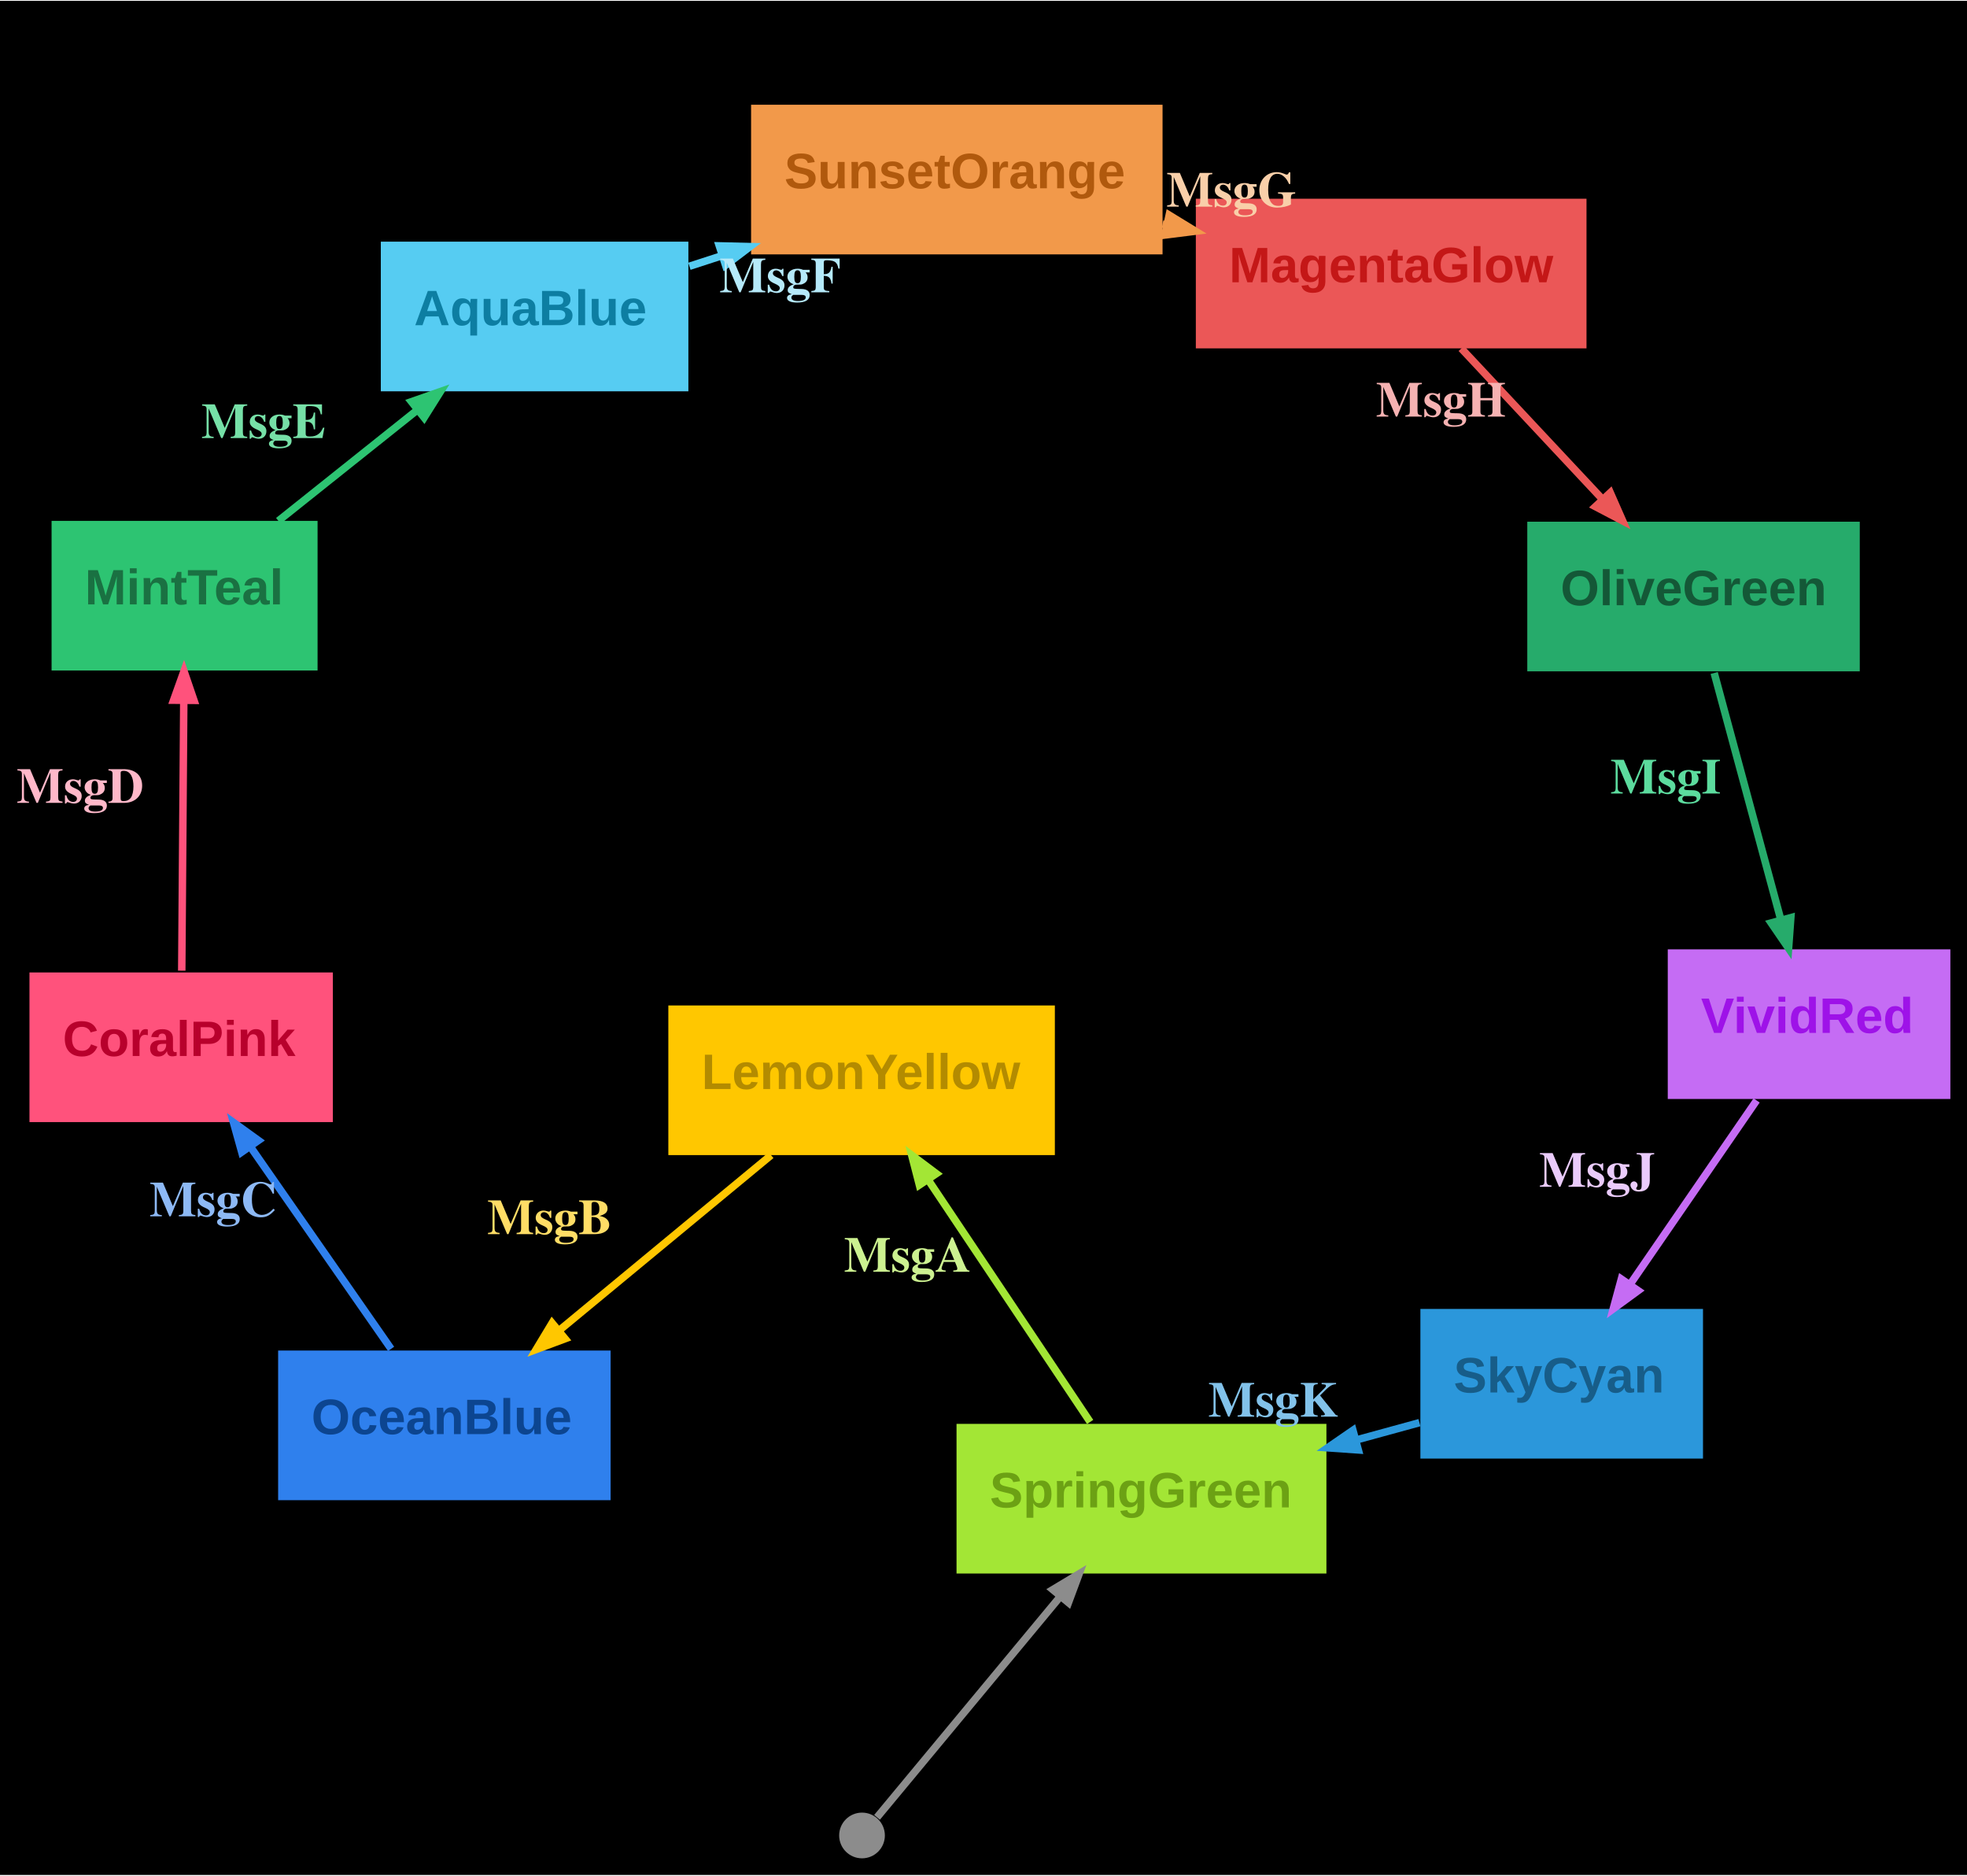
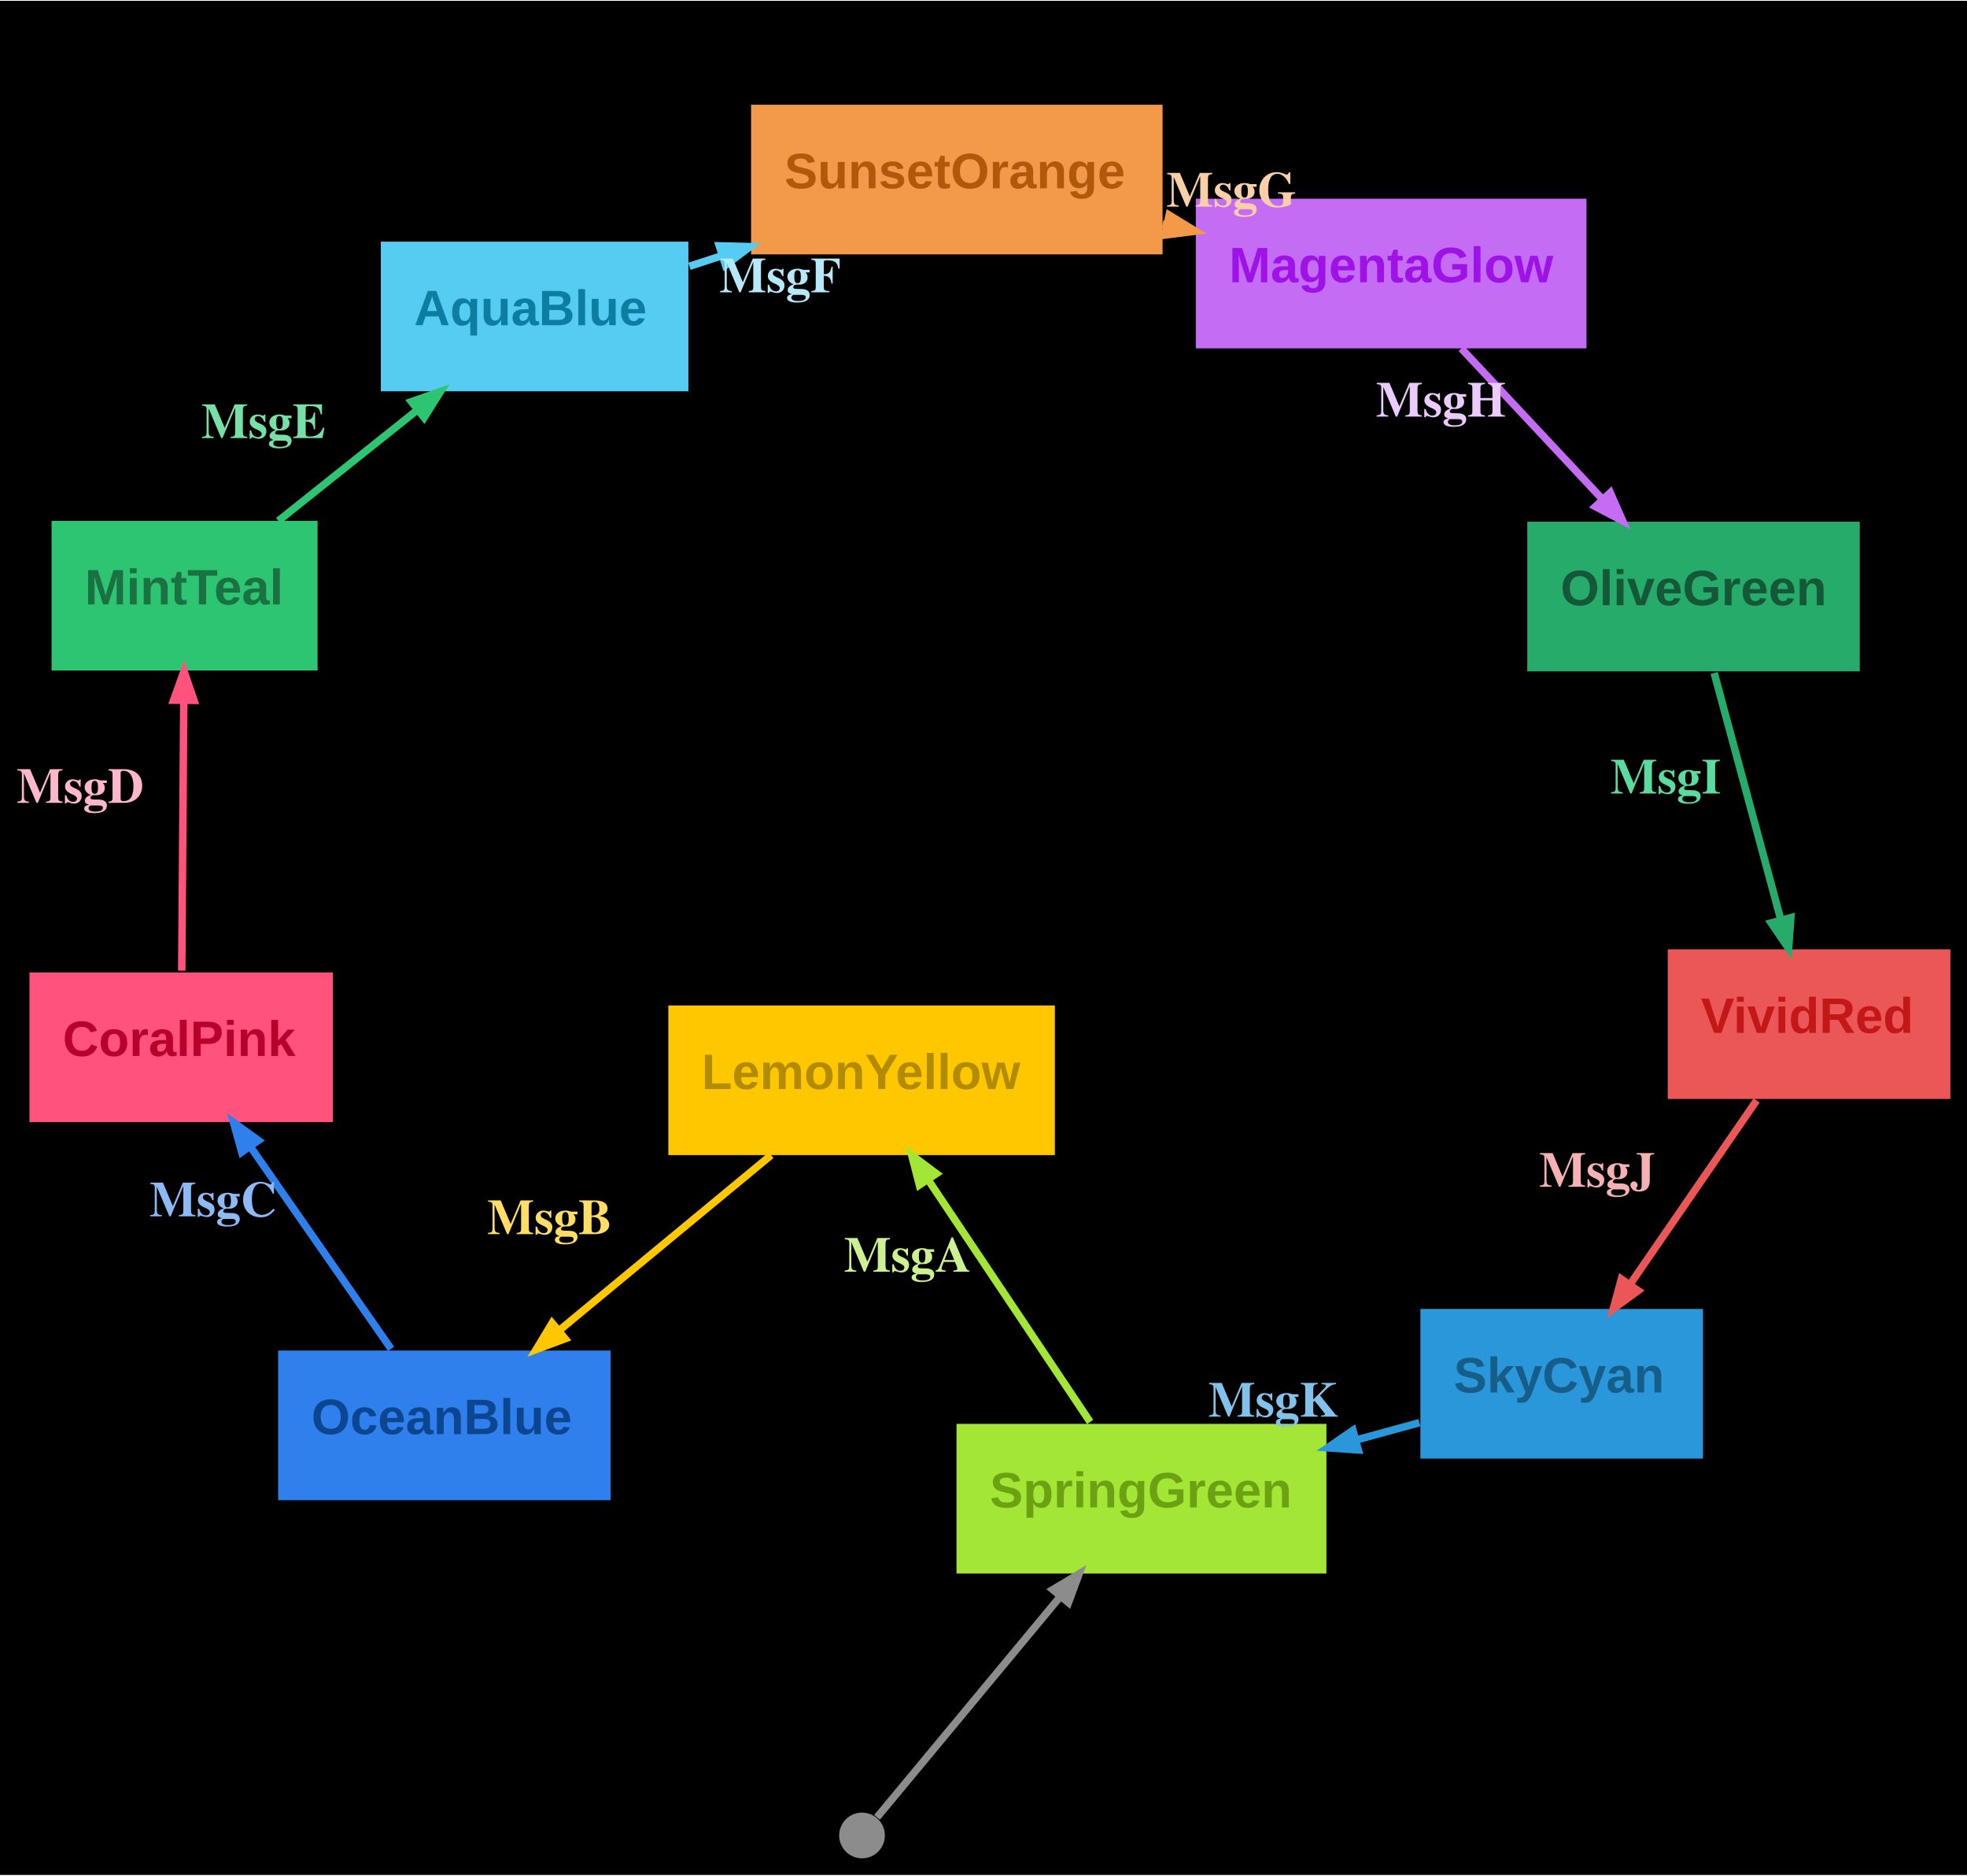
<svg xmlns="http://www.w3.org/2000/svg" width="473pt" height="451pt" viewBox="0.00 0.00 473.28 450.87">
  <g id="graph0" class="graph" transform="scale(1 1) rotate(0) translate(4 446.87)">
    <polygon fill="#000000" stroke="transparent" points="-4,4 -4,-446.87 469.28,-446.87 469.28,4 -4,4" />
    <text text-anchor="start" x="201.64" y="-430.27" font-family="Arial" font-weight="bold" font-size="12.00">Color Ring</text>
    <g id="node1" class="node">
      <polygon fill="#a3e635" stroke="black" stroke-width="0" points="315.15,-104.52 226.15,-104.52 226.15,-68.52 315.15,-68.52 315.15,-104.52" />
      <text text-anchor="start" x="234.15" y="-84.42" font-family="Arial" font-weight="bold" font-size="12.00" fill="#6ca114">SpringGreen</text>
    </g>
    <g id="node3" class="node">
      <polygon fill="#ffc700" stroke="black" stroke-width="0" points="249.81,-205.18 156.81,-205.18 156.81,-169.18 249.81,-169.18 249.81,-205.18" />
      <text text-anchor="start" x="164.81" y="-185.08" font-family="Arial" font-weight="bold" font-size="12.00" fill="#b38b00">LemonYellow</text>
    </g>
    <g id="edge2" class="edge">
      <path fill="none" stroke="#a3e635" stroke-width="1.8" d="M258.3,-104.98C247.41,-121.26 231.47,-145.09 219.55,-162.9" />
      <polygon fill="#a3e635" stroke="#a3e635" stroke-width="1.8" points="217.21,-161.99 215.36,-169.17 221.29,-164.72 217.21,-161.99" />
      <text text-anchor="start" x="199.07" y="-141.12" font-family="Times,serif" font-weight="bold" font-size="12.00" fill="#ccf190">MsgA</text>
    </g>
    <g id="node2" class="node">
      <ellipse fill="#8c8c8c" stroke="black" stroke-width="0" cx="203.41" cy="-5.5" rx="5.5" ry="5.5" />
    </g>
    <g id="edge1" class="edge">
      <path fill="none" stroke="#8c8c8c" stroke-width="1.8" d="M207.02,-9.86C215.18,-19.69 235.52,-44.19 251.02,-62.87" />
      <polygon fill="#8c8c8c" stroke="#8c8c8c" stroke-width="1.8" points="249.31,-64.64 255.66,-68.46 253.08,-61.51 249.31,-64.64" />
    </g>
    <g id="node4" class="node">
      <polygon fill="#2f80ed" stroke="black" stroke-width="0" points="142.92,-122.16 62.92,-122.16 62.92,-86.16 142.92,-86.16 142.92,-122.16" />
      <text text-anchor="start" x="70.92" y="-102.06" font-family="Arial" font-weight="bold" font-size="12.00" fill="#0c4590">OceanBlue</text>
    </g>
    <g id="edge3" class="edge">
      <path fill="none" stroke="#ffc700" stroke-width="1.8" d="M181.53,-169.16C166.63,-156.85 146.76,-140.41 130.73,-127.15" />
      <polygon fill="#ffc700" stroke="#ffc700" stroke-width="1.8" points="131.96,-125 125.01,-122.42 128.84,-128.77 131.96,-125" />
      <text text-anchor="start" x="113.24" y="-150.17" font-family="Times,serif" font-weight="bold" font-size="12.00" fill="#ffdd66">MsgB</text>
    </g>
    <g id="node5" class="node">
      <polygon fill="#ff527c" stroke="black" stroke-width="0" points="76.09,-213.12 3.09,-213.12 3.09,-177.12 76.09,-177.12 76.09,-213.12" />
      <text text-anchor="start" x="11.09" y="-193.02" font-family="Arial" font-weight="bold" font-size="12.00" fill="#b8002c">CoralPink</text>
    </g>
    <g id="edge4" class="edge">
      <path fill="none" stroke="#2f80ed" stroke-width="1.8" d="M90.1,-122.56C80.34,-136.59 66.82,-156.01 56.22,-171.23" />
      <polygon fill="#2f80ed" stroke="#2f80ed" stroke-width="1.8" points="54.16,-169.91 52.17,-177.05 58.18,-172.71 54.16,-169.91" />
      <text text-anchor="start" x="31.97" y="-154.45" font-family="Times,serif" font-weight="bold" font-size="12.00" fill="#8db9f5">MsgC</text>
    </g>
    <g id="node6" class="node">
      <polygon fill="#2dc472" stroke="black" stroke-width="0" points="72.41,-321.76 8.41,-321.76 8.41,-285.76 72.41,-285.76 72.41,-321.76" />
      <text text-anchor="start" x="16.41" y="-301.66" font-family="Arial" font-weight="bold" font-size="12.00" fill="#1a7142">MintTeal</text>
    </g>
    <g id="edge5" class="edge">
      <path fill="none" stroke="#ff527c" stroke-width="1.8" d="M39.73,-213.55C39.86,-231.37 40.07,-258.52 40.22,-278.38" />
      <polygon fill="#ff527c" stroke="#ff527c" stroke-width="1.8" points="37.77,-278.62 40.27,-285.6 42.67,-278.58 37.77,-278.62" />
      <text text-anchor="start" x="0" y="-253.92" font-family="Times,serif" font-weight="bold" font-size="12.00" fill="#ffb8c9">MsgD</text>
    </g>
    <g id="node7" class="node">
      <polygon fill="#56ccf2" stroke="black" stroke-width="0" points="161.63,-388.93 87.63,-388.93 87.63,-352.93 161.63,-352.93 161.63,-388.93" />
      <text text-anchor="start" x="95.63" y="-368.83" font-family="Arial" font-weight="bold" font-size="12.00" fill="#0d7ea2">AquaBlue</text>
    </g>
    <g id="edge6" class="edge">
      <path fill="none" stroke="#2dc472" stroke-width="1.8" d="M62.98,-321.76C73.27,-329.97 85.56,-339.77 96.45,-348.46" />
      <polygon fill="#2dc472" stroke="#2dc472" stroke-width="1.8" points="95,-350.43 102,-352.88 98.05,-346.6 95,-350.43" />
      <text text-anchor="start" x="44.44" y="-341.68" font-family="Times,serif" font-weight="bold" font-size="12.00" fill="#76e0a7">MsgE</text>
    </g>
    <g id="node8" class="node">
      <polygon fill="#f2994a" stroke="black" stroke-width="0" points="275.72,-421.87 176.72,-421.87 176.72,-385.87 275.72,-385.87 275.72,-421.87" />
      <text text-anchor="start" x="184.72" y="-401.77" font-family="Arial" font-weight="bold" font-size="12.00" fill="#b0590d">SunsetOrange</text>
    </g>
    <g id="edge7" class="edge">
      <path fill="none" stroke="#56ccf2" stroke-width="1.8" d="M161.88,-383.01C164.41,-383.83 166.99,-384.67 169.58,-385.51" />
      <polygon fill="#56ccf2" stroke="#56ccf2" stroke-width="1.8" points="169.07,-387.92 176.48,-387.74 170.58,-383.26 169.07,-387.92" />
      <text text-anchor="start" x="169.1" y="-376.75" font-family="Times,serif" font-weight="bold" font-size="12.00" fill="#b5e9f9">MsgF</text>
    </g>
    <g id="node9" class="node">
-       <polygon fill="#eb5757" stroke="black" stroke-width="0" points="377.73,-399.26 283.73,-399.26 283.73,-363.26 377.73,-363.26 377.73,-399.26" />
-       <text text-anchor="start" x="291.73" y="-379.16" font-family="Arial" font-weight="bold" font-size="12.00" fill="#c41717">MagentaGlow</text>
+       <polygon fill="#c56cf4" stroke="black" stroke-width="0" points="377.73,-399.26 283.73,-399.26 283.73,-363.26 377.73,-363.26 377.73,-399.26" />
+       <text text-anchor="start" x="291.73" y="-379.16" font-family="Arial" font-weight="bold" font-size="12.00" fill="#9e12e8">MagentaGlow</text>
    </g>
    <g id="edge8" class="edge">
      <path fill="none" stroke="#f2994a" stroke-width="1.8" d="M275.72,-393.16C276.05,-393.09 276.38,-393.02 276.71,-392.95" />
      <polygon fill="#f2994a" stroke="#f2994a" stroke-width="1.8" points="277.32,-395.32 283.64,-391.45 276.28,-390.53 277.32,-395.32" />
      <text text-anchor="start" x="276.65" y="-397.36" font-family="Times,serif" font-weight="bold" font-size="12.00" fill="#f9cfa9">MsgG</text>
    </g>
    <g id="node10" class="node">
      <polygon fill="#26ab6b" stroke="black" stroke-width="0" points="443.48,-321.56 363.48,-321.56 363.48,-285.56 443.48,-285.56 443.48,-321.56" />
      <text text-anchor="start" x="371.48" y="-301.46" font-family="Arial" font-weight="bold" font-size="12.00" fill="#145837">OliveGreen</text>
    </g>
    <g id="edge9" class="edge">
-       <path fill="none" stroke="#eb5757" stroke-width="1.8" d="M347.61,-363.24C357.72,-352.43 370.7,-338.57 381.6,-326.93" />
-       <polygon fill="#eb5757" stroke="#eb5757" stroke-width="1.8" points="383.45,-328.54 386.44,-321.75 379.87,-325.19 383.45,-328.54" />
-       <text text-anchor="start" x="327.07" y="-346.85" font-family="Times,serif" font-weight="bold" font-size="12.00" fill="#f6b2b2">MsgH</text>
+       <path fill="none" stroke="#c56cf4" stroke-width="1.8" d="M347.61,-363.24C357.72,-352.43 370.7,-338.57 381.6,-326.93" />
+       <polygon fill="#c56cf4" stroke="#c56cf4" stroke-width="1.8" points="383.45,-328.54 386.44,-321.75 379.87,-325.19 383.45,-328.54" />
+       <text text-anchor="start" x="327.07" y="-346.85" font-family="Times,serif" font-weight="bold" font-size="12.00" fill="#eacbfb">MsgH</text>
    </g>
    <g id="node11" class="node">
-       <polygon fill="#c56cf4" stroke="black" stroke-width="0" points="465.28,-218.68 397.28,-218.68 397.28,-182.68 465.28,-182.68 465.28,-218.68" />
-       <text text-anchor="start" x="405.28" y="-198.58" font-family="Arial" font-weight="bold" font-size="12.00" fill="#9e12e8">VividRed</text>
+       <polygon fill="#eb5757" stroke="black" stroke-width="0" points="465.28,-218.68 397.28,-218.68 397.28,-182.68 465.28,-182.68 465.28,-218.68" />
+       <text text-anchor="start" x="405.28" y="-198.58" font-family="Arial" font-weight="bold" font-size="12.00" fill="#c41717">VividRed</text>
    </g>
    <g id="edge10" class="edge">
      <path fill="none" stroke="#26ab6b" stroke-width="1.8" d="M408.45,-285.17C412.91,-268.64 419.52,-244.21 424.47,-225.87" />
      <polygon fill="#26ab6b" stroke="#26ab6b" stroke-width="1.8" points="426.89,-226.31 426.35,-218.91 422.16,-225.03 426.89,-226.31" />
      <text text-anchor="start" x="383.47" y="-256.17" font-family="Times,serif" font-weight="bold" font-size="12.00" fill="#5cdb9e">MsgI</text>
    </g>
    <g id="node12" class="node">
      <polygon fill="#2b97db" stroke="black" stroke-width="0" points="405.76,-132.17 337.76,-132.17 337.76,-96.17 405.76,-96.17 405.76,-132.17" />
      <text text-anchor="start" x="345.76" y="-112.07" font-family="Arial" font-weight="bold" font-size="12.00" fill="#175d89">SkyCyan</text>
    </g>
    <g id="edge11" class="edge">
-       <path fill="none" stroke="#c56cf4" stroke-width="1.8" d="M418.66,-182.33C409.84,-169.52 397.97,-152.27 388.39,-138.34" />
-       <polygon fill="#c56cf4" stroke="#c56cf4" stroke-width="1.8" points="390.15,-136.57 384.16,-132.19 386.11,-139.35 390.15,-136.57" />
-       <text text-anchor="start" x="366.34" y="-161.56" font-family="Times,serif" font-weight="bold" font-size="12.00" fill="#eacbfb">MsgJ</text>
+       <path fill="none" stroke="#eb5757" stroke-width="1.8" d="M418.66,-182.33C409.84,-169.52 397.97,-152.27 388.39,-138.34" />
+       <polygon fill="#eb5757" stroke="#eb5757" stroke-width="1.8" points="390.15,-136.57 384.16,-132.19 386.11,-139.35 390.15,-136.57" />
+       <text text-anchor="start" x="366.34" y="-161.56" font-family="Times,serif" font-weight="bold" font-size="12.00" fill="#f6b2b2">MsgJ</text>
    </g>
    <g id="edge12" class="edge">
      <path fill="none" stroke="#2b97db" stroke-width="1.8" d="M337.53,-104.81C332.65,-103.47 327.53,-102.08 322.41,-100.67" />
      <polygon fill="#2b97db" stroke="#2b97db" stroke-width="1.8" points="322.82,-98.25 315.42,-98.76 321.53,-102.97 322.82,-98.25" />
      <text text-anchor="start" x="286.72" y="-106.26" font-family="Times,serif" font-weight="bold" font-size="12.00" fill="#82c2ea">MsgK</text>
    </g>
  </g>
</svg>
